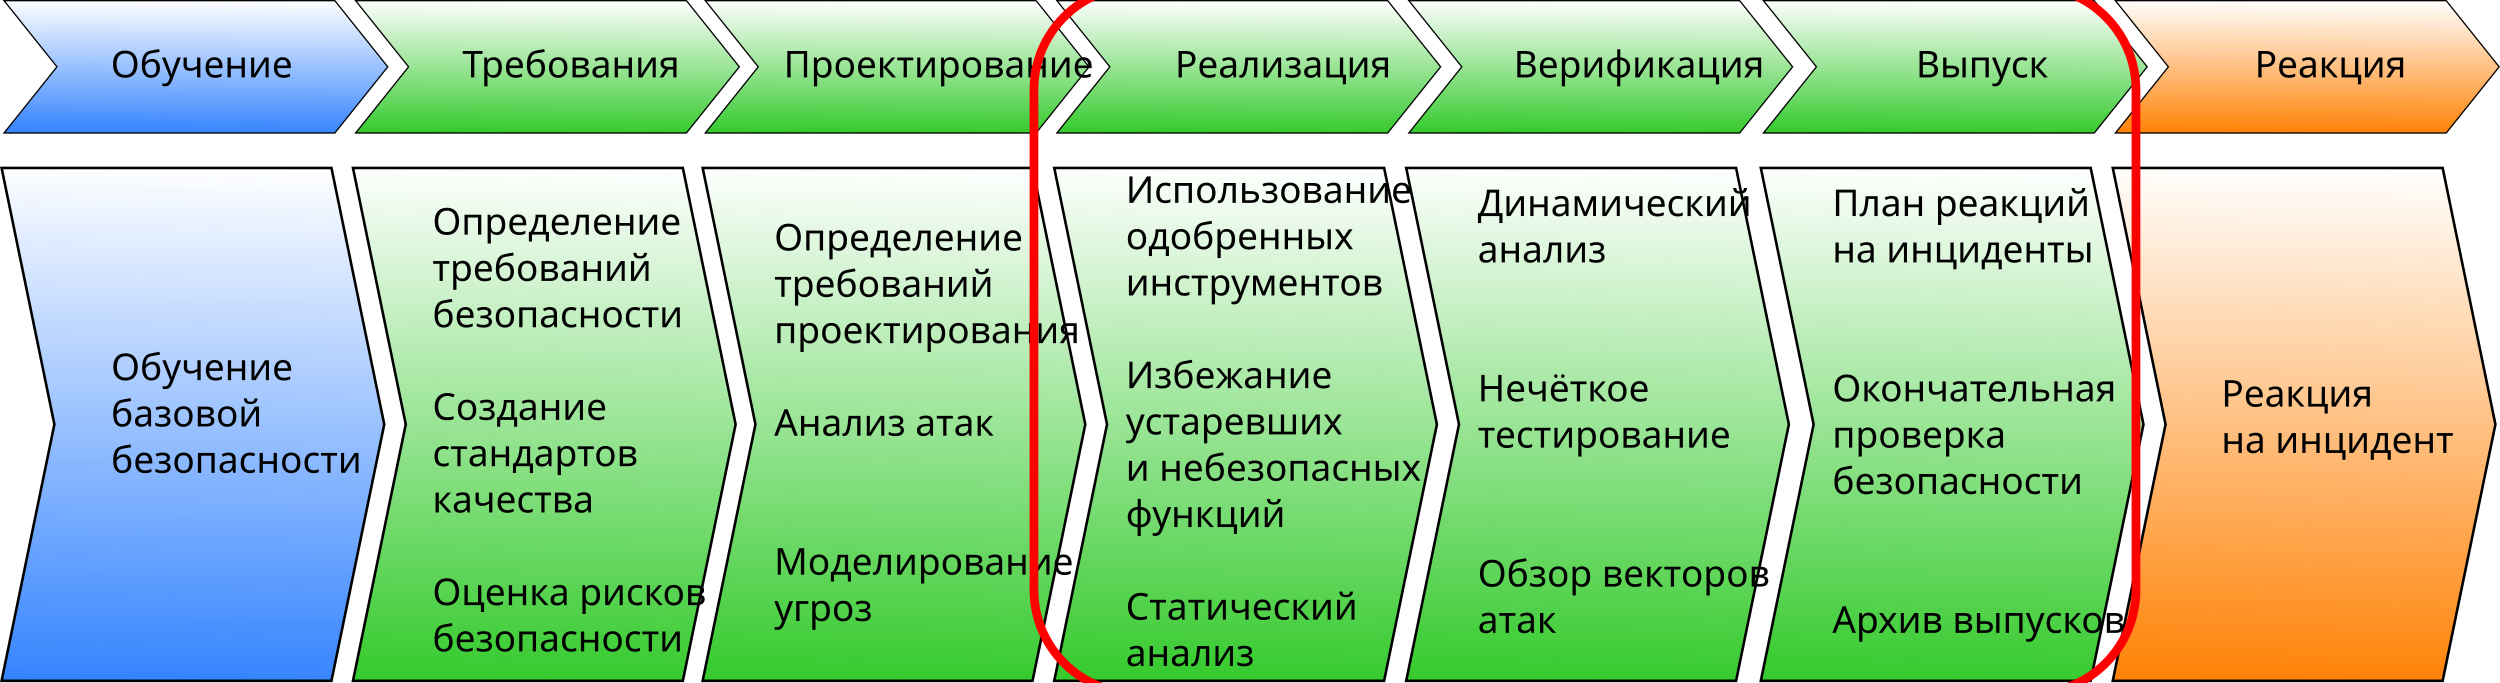
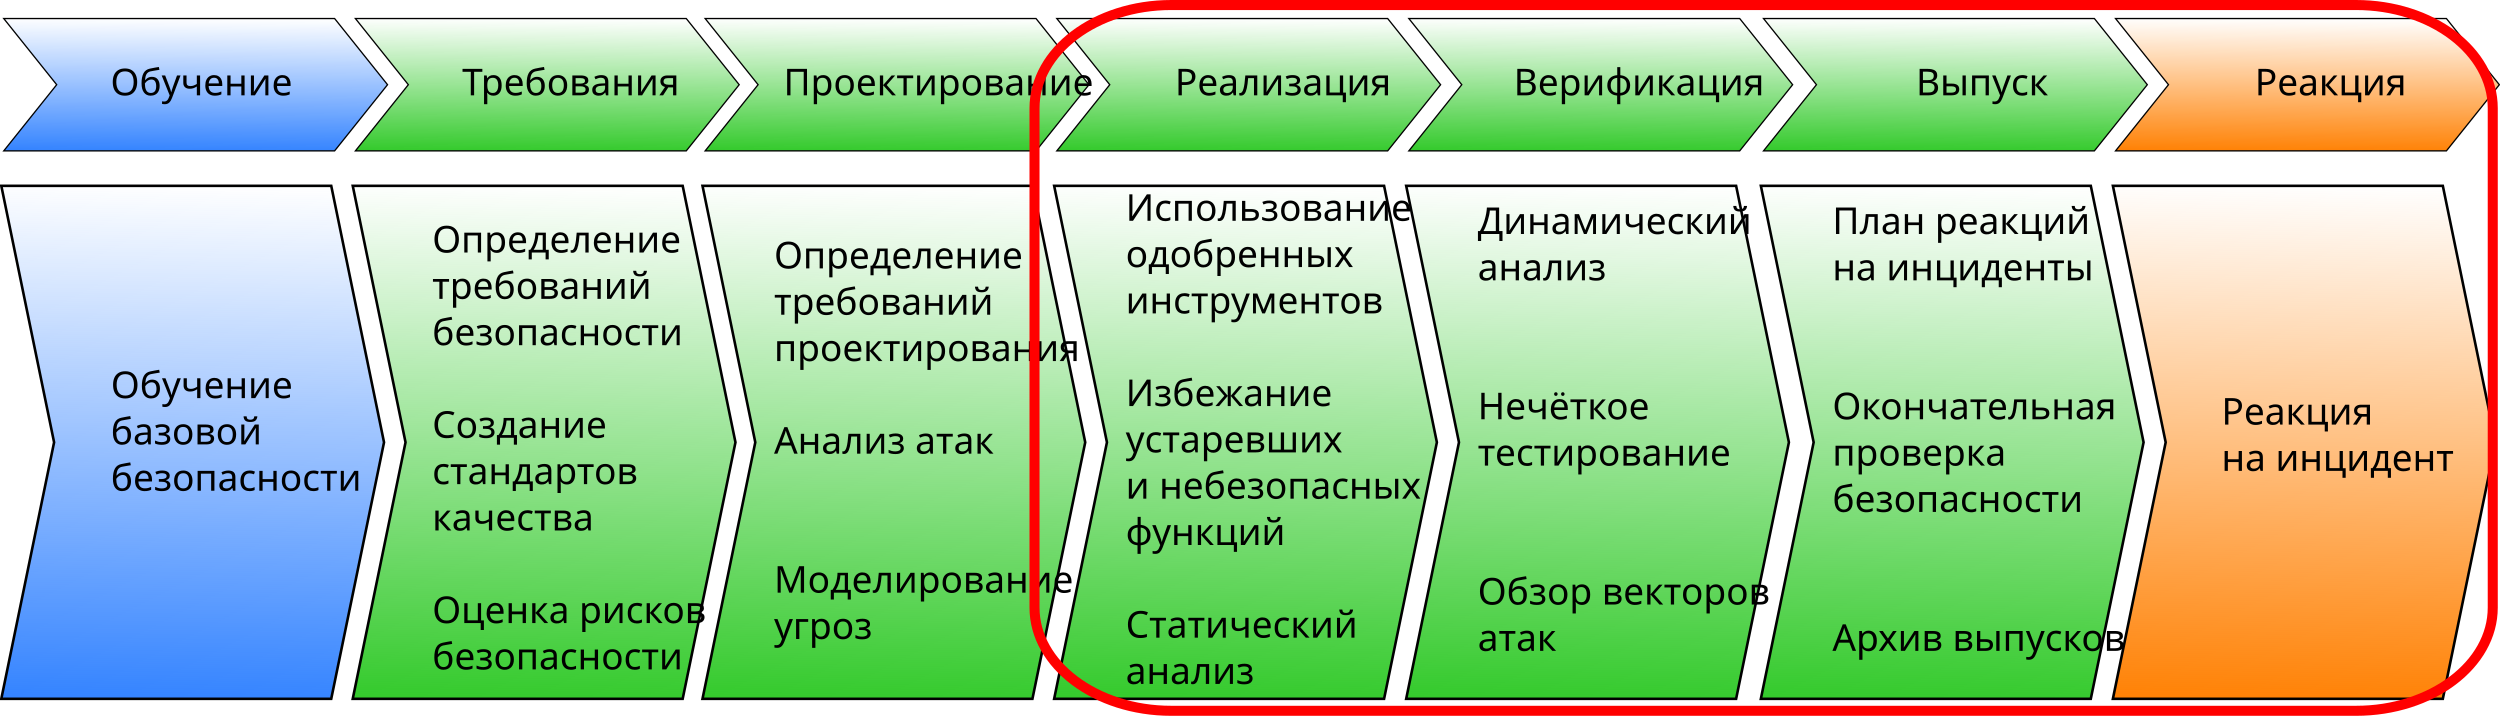
- <svg xmlns="http://www.w3.org/2000/svg" xmlns:xlink="http://www.w3.org/1999/xlink" width="1889.411" height="515.51" id="svg2" version="1.1">
+ <svg xmlns="http://www.w3.org/2000/svg" xmlns:xlink="http://www.w3.org/1999/xlink" width="1889.048" height="540.886" id="svg2" version="1.1">
  <defs id="defs4">
    <linearGradient id="linearGradient3926">
      <stop id="stop3928" offset="0" style="stop-color:#30c928;stop-opacity:1;" />
      <stop id="stop3930" offset="1" style="stop-color:#30c928;stop-opacity:0;" />
    </linearGradient>
    <linearGradient id="linearGradient3757">
      <stop style="stop-color:#ff7f00;stop-opacity:1" offset="0" id="stop3759" />
      <stop style="stop-color:#ff7f00;stop-opacity:0" offset="1" id="stop3761" />
    </linearGradient>
    <linearGradient xlink:href="#linearGradient3757-1" id="linearGradient3763" x1="188.899" y1="151.809" x2="189.391" y2="48.773" gradientUnits="userSpaceOnUse" />
    <linearGradient xlink:href="#linearGradient3757-1" id="linearGradient3763-9" x1="188.899" y1="151.809" x2="189.391" y2="48.773" gradientUnits="userSpaceOnUse" />
    <linearGradient id="linearGradient3757-1">
      <stop style="stop-color:#3081ff;stop-opacity:1;" offset="0" id="stop3759-6" />
      <stop style="stop-color:#3081ff;stop-opacity:0;" offset="1" id="stop3761-7" />
    </linearGradient>
    <linearGradient gradientTransform="matrix(0.9972152,0,0,3.876054,-1.678976,-15.3123)" y2="48.773" x2="189.391" y1="151.809" x1="188.899" gradientUnits="userSpaceOnUse" id="linearGradient3789" xlink:href="#linearGradient3757-1" />
    <linearGradient xlink:href="#linearGradient3926" id="linearGradient3899" gradientUnits="userSpaceOnUse" x1="188.899" y1="151.809" x2="189.391" y2="48.773" gradientTransform="translate(265.7143,0)" />
    <linearGradient xlink:href="#linearGradient3926" id="linearGradient3901" gradientUnits="userSpaceOnUse" gradientTransform="matrix(0.9972152,0,0,3.876054,263.8769,-15.3123)" x1="188.899" y1="151.809" x2="189.391" y2="48.773" />
    <linearGradient xlink:href="#linearGradient3926" id="linearGradient3962" gradientUnits="userSpaceOnUse" gradientTransform="translate(530,0)" x1="188.899" y1="151.809" x2="189.391" y2="48.773" />
    <linearGradient xlink:href="#linearGradient3926" id="linearGradient3964" gradientUnits="userSpaceOnUse" gradientTransform="matrix(0.9972152,0,0,3.876054,528.1626,-15.3123)" x1="188.899" y1="151.809" x2="189.391" y2="48.773" />
    <linearGradient xlink:href="#linearGradient3926" id="linearGradient4009" gradientUnits="userSpaceOnUse" gradientTransform="translate(795.7143,0)" x1="188.899" y1="151.809" x2="189.391" y2="48.773" />
    <linearGradient xlink:href="#linearGradient3926" id="linearGradient4011" gradientUnits="userSpaceOnUse" gradientTransform="matrix(0.9972152,0,0,3.876054,793.8769,-15.3123)" x1="188.899" y1="151.809" x2="189.391" y2="48.773" />
    <linearGradient xlink:href="#linearGradient3926" id="linearGradient4066" gradientUnits="userSpaceOnUse" gradientTransform="translate(1061.714,0)" x1="188.899" y1="151.809" x2="189.391" y2="48.773" />
    <linearGradient xlink:href="#linearGradient3926" id="linearGradient4068" gradientUnits="userSpaceOnUse" gradientTransform="matrix(0.9972152,0,0,3.876054,1059.877,-15.3123)" x1="188.899" y1="151.809" x2="189.391" y2="48.773" />
    <linearGradient xlink:href="#linearGradient3926" id="linearGradient4126" gradientUnits="userSpaceOnUse" gradientTransform="translate(1329.714,0)" x1="188.899" y1="151.809" x2="189.391" y2="48.773" />
    <linearGradient xlink:href="#linearGradient3926" id="linearGradient4128" gradientUnits="userSpaceOnUse" gradientTransform="matrix(0.9972152,0,0,3.876054,1327.877,-15.3123)" x1="188.899" y1="151.809" x2="189.391" y2="48.773" />
    <linearGradient xlink:href="#linearGradient3757" id="linearGradient3470" gradientUnits="userSpaceOnUse" gradientTransform="translate(1595.714,0)" x1="188.899" y1="151.809" x2="189.391" y2="48.773" />
    <linearGradient xlink:href="#linearGradient3757" id="linearGradient3472" gradientUnits="userSpaceOnUse" gradientTransform="matrix(0.9972152,0,0,3.876054,1593.877,-15.3123)" x1="188.899" y1="151.809" x2="189.391" y2="48.773" />
  </defs>
-   <g id="layer1" transform="translate(-58.56278,-48.7807)">
+   <g id="layer1" transform="translate(-58.78571,-35.27649)">
    <path style="fill:url(#linearGradient3763);fill-opacity:1;stroke:#000000;stroke-opacity:1" d="m 61.619,49.281 250,0 40,50 -40,50 -250,0 40,-50 z" id="rect3755" />
-     <text xml:space="preserve" style="font-style:normal;font-variant:normal;font-weight:normal;font-stretch:normal;font-size:28px;line-height:125%;font-family:'Ubuntu Condensed';-inkscape-font-specification:'Ubuntu Condensed,';text-align:start;letter-spacing:0px;word-spacing:0px;writing-mode:lr-tb;text-anchor:start;fill:#000000;fill-opacity:1;stroke:none" x="142.28" y="107.298" id="text3768">
+     <text xml:space="preserve" style="font-size:28px;font-style:normal;font-variant:normal;font-weight:normal;font-stretch:normal;text-align:start;line-height:125%;letter-spacing:0px;word-spacing:0px;writing-mode:lr-tb;text-anchor:start;fill:#000000;fill-opacity:1;stroke:none;font-family:Ubuntu Condensed;-inkscape-font-specification:'Ubuntu Condensed,'" x="142.28" y="107.298" id="text3768">
      <tspan id="tspan3770" x="142.28" y="107.298">Обучение</tspan>
    </text>
    <path style="fill:url(#linearGradient3789);fill-opacity:1;stroke:#000000;stroke-width:1.966;stroke-opacity:1" d="m 59.769,175.702 249.304,0 39.889,193.803 -39.889,193.803 -249.304,0 39.889,-193.803 z" id="rect3755-6" />
-     <text xml:space="preserve" style="font-style:normal;font-variant:normal;font-weight:normal;font-stretch:normal;font-size:28px;line-height:125%;font-family:'Ubuntu Condensed';-inkscape-font-specification:'Ubuntu Condensed,';text-align:start;letter-spacing:0px;word-spacing:0px;writing-mode:lr-tb;text-anchor:start;fill:#000000;fill-opacity:1;stroke:none" x="142.518" y="336.094" id="text3768-6">
+     <text xml:space="preserve" style="font-size:28px;font-style:normal;font-variant:normal;font-weight:normal;font-stretch:normal;text-align:start;line-height:125%;letter-spacing:0px;word-spacing:0px;writing-mode:lr-tb;text-anchor:start;fill:#000000;fill-opacity:1;stroke:none;font-family:Ubuntu Condensed;-inkscape-font-specification:'Ubuntu Condensed,'" x="142.518" y="336.094" id="text3768-6">
      <tspan id="tspan3770-9" x="142.518" y="336.094">Обучение</tspan>
      <tspan x="142.518" y="371.094" id="tspan3812">базовой</tspan>
      <tspan x="142.518" y="406.094" id="tspan3814">безопасности</tspan>
    </text>
    <path id="path3883" d="m 327.334,49.281 250,0 40,50 -40,50 -250,0 40,-50 z" style="fill:url(#linearGradient3899);fill-opacity:1;stroke:#000000;stroke-opacity:1" />
-     <text id="text3885" y="107.298" x="407.994" style="font-style:normal;font-variant:normal;font-weight:normal;font-stretch:normal;font-size:28px;line-height:125%;font-family:'Ubuntu Condensed';-inkscape-font-specification:'Ubuntu Condensed,';text-align:start;letter-spacing:0px;word-spacing:0px;writing-mode:lr-tb;text-anchor:start;fill:#000000;fill-opacity:1;stroke:none" xml:space="preserve">
+     <text id="text3885" y="107.298" x="407.994" style="font-size:28px;font-style:normal;font-variant:normal;font-weight:normal;font-stretch:normal;text-align:start;line-height:125%;letter-spacing:0px;word-spacing:0px;writing-mode:lr-tb;text-anchor:start;fill:#000000;fill-opacity:1;stroke:none;font-family:Ubuntu Condensed;-inkscape-font-specification:'Ubuntu Condensed,'" xml:space="preserve">
      <tspan y="107.298" x="407.994" id="tspan3887">Требования</tspan>
    </text>
    <path id="path3889" d="m 325.325,175.702 249.304,0 39.889,193.803 -39.889,193.803 -249.304,0 39.889,-193.803 z" style="fill:url(#linearGradient3901);fill-opacity:1;stroke:#000000;stroke-width:1.966;stroke-opacity:1" />
-     <text id="text3891" y="226.094" x="385.375" style="font-style:normal;font-variant:normal;font-weight:normal;font-stretch:normal;font-size:28px;line-height:125%;font-family:'Ubuntu Condensed';-inkscape-font-specification:'Ubuntu Condensed,';text-align:start;letter-spacing:0px;word-spacing:0px;writing-mode:lr-tb;text-anchor:start;fill:#000000;fill-opacity:1;stroke:none" xml:space="preserve">
+     <text id="text3891" y="226.094" x="385.375" style="font-size:28px;font-style:normal;font-variant:normal;font-weight:normal;font-stretch:normal;text-align:start;line-height:125%;letter-spacing:0px;word-spacing:0px;writing-mode:lr-tb;text-anchor:start;fill:#000000;fill-opacity:1;stroke:none;font-family:Ubuntu Condensed;-inkscape-font-specification:'Ubuntu Condensed,'" xml:space="preserve">
      <tspan id="tspan3897" y="226.094" x="385.375">Определение </tspan>
      <tspan y="261.094" x="385.375" id="tspan3908">требований</tspan>
      <tspan y="296.094" x="385.375" id="tspan3910">безопасности</tspan>
      <tspan y="331.094" x="385.375" id="tspan3912" />
      <tspan y="366.094" x="385.375" id="tspan3914">Создание</tspan>
      <tspan y="401.094" x="385.375" id="tspan3916">стандартов</tspan>
      <tspan y="436.094" x="385.375" id="tspan3918">качества</tspan>
      <tspan y="471.094" x="385.375" id="tspan3920" />
      <tspan y="506.094" x="385.375" id="tspan3922">Оценка рисков</tspan>
      <tspan y="541.094" x="385.375" id="tspan3924">безопасности</tspan>
    </text>
    <path style="fill:url(#linearGradient3962);fill-opacity:1;stroke:#000000;stroke-opacity:1" d="m 591.619,49.281 250,0 40,50 -40,50 -250,0 40,-50 z" id="path3932" />
-     <text xml:space="preserve" style="font-style:normal;font-variant:normal;font-weight:normal;font-stretch:normal;font-size:28px;line-height:125%;font-family:'Ubuntu Condensed';-inkscape-font-specification:'Ubuntu Condensed,';text-align:start;letter-spacing:0px;word-spacing:0px;writing-mode:lr-tb;text-anchor:start;fill:#000000;fill-opacity:1;stroke:none" x="650.851" y="107.298" id="text3934">
+     <text xml:space="preserve" style="font-size:28px;font-style:normal;font-variant:normal;font-weight:normal;font-stretch:normal;text-align:start;line-height:125%;letter-spacing:0px;word-spacing:0px;writing-mode:lr-tb;text-anchor:start;fill:#000000;fill-opacity:1;stroke:none;font-family:Ubuntu Condensed;-inkscape-font-specification:'Ubuntu Condensed,'" x="650.851" y="107.298" id="text3934">
      <tspan id="tspan3936" x="650.851" y="107.298">Проектирование</tspan>
    </text>
    <path style="fill:url(#linearGradient3964);fill-opacity:1;stroke:#000000;stroke-width:1.966;stroke-opacity:1" d="m 589.61,175.702 249.304,0 39.889,193.803 -39.889,193.803 -249.304,0 39.889,-193.803 z" id="path3938" />
-     <text xml:space="preserve" style="font-style:normal;font-variant:normal;font-weight:normal;font-stretch:normal;font-size:28px;line-height:125%;font-family:'Ubuntu Condensed';-inkscape-font-specification:'Ubuntu Condensed,';text-align:start;letter-spacing:0px;word-spacing:0px;writing-mode:lr-tb;text-anchor:start;fill:#000000;fill-opacity:1;stroke:none" x="643.661" y="238.094" id="text3940">
+     <text xml:space="preserve" style="font-size:28px;font-style:normal;font-variant:normal;font-weight:normal;font-stretch:normal;text-align:start;line-height:125%;letter-spacing:0px;word-spacing:0px;writing-mode:lr-tb;text-anchor:start;fill:#000000;fill-opacity:1;stroke:none;font-family:Ubuntu Condensed;-inkscape-font-specification:'Ubuntu Condensed,'" x="643.661" y="238.094" id="text3940">
      <tspan x="643.661" y="238.094" id="tspan3942">Определение </tspan>
      <tspan id="tspan3944" x="643.661" y="273.094">требований</tspan>
      <tspan id="tspan3946" x="643.661" y="308.094">проектирования</tspan>
      <tspan id="tspan3948" x="643.661" y="343.094" />
      <tspan id="tspan3954" x="643.661" y="378.094">Анализ атак</tspan>
      <tspan x="643.661" y="413.094" id="tspan3979" />
      <tspan id="tspan3956" x="643.661" y="448.094" />
      <tspan id="tspan3960" x="643.661" y="483.094">Моделирование</tspan>
      <tspan x="643.661" y="518.094" id="tspan3977">угроз</tspan>
    </text>
-     <text xml:space="preserve" style="font-style:normal;font-weight:normal;font-size:40px;line-height:125%;font-family:Sans;letter-spacing:0px;word-spacing:0px;fill:#000000;fill-opacity:1;stroke:none" x="944.286" y="109.505" id="text3966">
+     <text xml:space="preserve" style="font-size:40px;font-style:normal;font-weight:normal;line-height:125%;letter-spacing:0px;word-spacing:0px;fill:#000000;fill-opacity:1;stroke:none;font-family:Sans" x="944.286" y="109.505" id="text3966">
      <tspan id="tspan3968" x="944.286" y="109.505" />
    </text>
    <path id="path3981" d="m 857.334,49.281 250,0 40,50 -40,50 -250,0 40,-50 z" style="fill:url(#linearGradient4009);fill-opacity:1;stroke:#000000;stroke-opacity:1" />
-     <text id="text3983" y="107.298" x="946.566" style="font-style:normal;font-variant:normal;font-weight:normal;font-stretch:normal;font-size:28px;line-height:125%;font-family:'Ubuntu Condensed';-inkscape-font-specification:'Ubuntu Condensed,';text-align:start;letter-spacing:0px;word-spacing:0px;writing-mode:lr-tb;text-anchor:start;fill:#000000;fill-opacity:1;stroke:none" xml:space="preserve">
+     <text id="text3983" y="107.298" x="946.566" style="font-size:28px;font-style:normal;font-variant:normal;font-weight:normal;font-stretch:normal;text-align:start;line-height:125%;letter-spacing:0px;word-spacing:0px;writing-mode:lr-tb;text-anchor:start;fill:#000000;fill-opacity:1;stroke:none;font-family:Ubuntu Condensed;-inkscape-font-specification:'Ubuntu Condensed,'" xml:space="preserve">
      <tspan y="107.298" x="946.566" id="tspan3985">Реализация</tspan>
    </text>
    <path id="path3987" d="m 855.325,175.702 249.304,0 39.889,193.803 -39.889,193.803 -249.304,0 39.889,-193.803 z" style="fill:url(#linearGradient4011);fill-opacity:1;stroke:#000000;stroke-width:1.966;stroke-opacity:1" />
-     <text id="text3989" y="202.094" x="909.375" style="font-style:normal;font-variant:normal;font-weight:normal;font-stretch:normal;font-size:28px;line-height:125%;font-family:'Ubuntu Condensed';-inkscape-font-specification:'Ubuntu Condensed,';text-align:start;letter-spacing:0px;word-spacing:0px;writing-mode:lr-tb;text-anchor:start;fill:#000000;fill-opacity:1;stroke:none" xml:space="preserve">
+     <text id="text3989" y="202.094" x="909.375" style="font-size:28px;font-style:normal;font-variant:normal;font-weight:normal;font-stretch:normal;text-align:start;line-height:125%;letter-spacing:0px;word-spacing:0px;writing-mode:lr-tb;text-anchor:start;fill:#000000;fill-opacity:1;stroke:none;font-family:Ubuntu Condensed;-inkscape-font-specification:'Ubuntu Condensed,'" xml:space="preserve">
      <tspan y="202.094" x="909.375" id="tspan3995">Использование</tspan>
      <tspan y="237.094" x="909.375" id="tspan4018">одобренных</tspan>
      <tspan y="272.094" x="909.375" id="tspan4020">инструментов</tspan>
      <tspan y="307.094" x="909.375" id="tspan3997" />
      <tspan y="342.094" x="909.375" id="tspan3999">Избежание</tspan>
      <tspan y="377.094" x="909.375" id="tspan4022">устаревших</tspan>
      <tspan y="412.094" x="909.375" id="tspan4024">и небезопасных</tspan>
      <tspan y="447.094" x="909.375" id="tspan4026">функций</tspan>
      <tspan y="482.094" x="909.375" id="tspan4003" />
      <tspan id="tspan4007" y="517.094" x="909.375">Статический</tspan>
      <tspan y="552.094" x="909.375" id="tspan4032">анализ</tspan>
    </text>
    <path style="fill:url(#linearGradient4066);fill-opacity:1;stroke:#000000;stroke-opacity:1" d="m 1123.334,49.281 250,0 40,50 -40,50 -250,0 40,-50 z" id="path4034" />
-     <text xml:space="preserve" style="font-style:normal;font-variant:normal;font-weight:normal;font-stretch:normal;font-size:28px;line-height:125%;font-family:'Ubuntu Condensed';-inkscape-font-specification:'Ubuntu Condensed,';text-align:start;letter-spacing:0px;word-spacing:0px;writing-mode:lr-tb;text-anchor:start;fill:#000000;fill-opacity:1;stroke:none" x="1202.566" y="107.298" id="text4036">
+     <text xml:space="preserve" style="font-size:28px;font-style:normal;font-variant:normal;font-weight:normal;font-stretch:normal;text-align:start;line-height:125%;letter-spacing:0px;word-spacing:0px;writing-mode:lr-tb;text-anchor:start;fill:#000000;fill-opacity:1;stroke:none;font-family:Ubuntu Condensed;-inkscape-font-specification:'Ubuntu Condensed,'" x="1202.566" y="107.298" id="text4036">
      <tspan id="tspan4038" x="1202.566" y="107.298">Верификация</tspan>
    </text>
    <path style="fill:url(#linearGradient4068);fill-opacity:1;stroke:#000000;stroke-width:1.966;stroke-opacity:1" d="m 1121.325,175.702 249.304,0 39.889,193.803 -39.889,193.803 -249.304,0 39.889,-193.803 z" id="path4040" />
-     <text xml:space="preserve" style="font-style:normal;font-variant:normal;font-weight:normal;font-stretch:normal;font-size:28px;line-height:125%;font-family:'Ubuntu Condensed';-inkscape-font-specification:'Ubuntu Condensed,';text-align:start;letter-spacing:0px;word-spacing:0px;writing-mode:lr-tb;text-anchor:start;fill:#000000;fill-opacity:1;stroke:none" x="1175.375" y="212.094" id="text4042">
+     <text xml:space="preserve" style="font-size:28px;font-style:normal;font-variant:normal;font-weight:normal;font-stretch:normal;text-align:start;line-height:125%;letter-spacing:0px;word-spacing:0px;writing-mode:lr-tb;text-anchor:start;fill:#000000;fill-opacity:1;stroke:none;font-family:Ubuntu Condensed;-inkscape-font-specification:'Ubuntu Condensed,'" x="1175.375" y="212.094" id="text4042">
      <tspan id="tspan4048" x="1175.375" y="212.094">Динамический</tspan>
      <tspan x="1175.375" y="247.094" id="tspan4075">анализ</tspan>
      <tspan x="1175.375" y="282.094" id="tspan4092" />
      <tspan id="tspan4050" x="1175.375" y="317.094" />
      <tspan id="tspan4058" x="1175.375" y="352.094">Нечёткое</tspan>
      <tspan x="1175.375" y="387.094" id="tspan4086">тестирование</tspan>
      <tspan id="tspan4060" x="1175.375" y="422.094" />
      <tspan x="1175.375" y="457.094" id="tspan4094" />
      <tspan id="tspan4064" x="1175.375" y="492.094">Обзор векторов </tspan>
      <tspan x="1175.375" y="527.094" id="tspan4090">атак</tspan>
    </text>
    <path id="path4096" d="m 1391.334,49.281 250,0 40,50 -40,50 -250,0 40,-50 z" style="fill:url(#linearGradient4126);fill-opacity:1;stroke:#000000;stroke-opacity:1" />
-     <text id="text4098" y="107.298" x="1506.566" style="font-style:normal;font-variant:normal;font-weight:normal;font-stretch:normal;font-size:28px;line-height:125%;font-family:'Ubuntu Condensed';-inkscape-font-specification:'Ubuntu Condensed,';text-align:start;letter-spacing:0px;word-spacing:0px;writing-mode:lr-tb;text-anchor:start;fill:#000000;fill-opacity:1;stroke:none" xml:space="preserve">
+     <text id="text4098" y="107.298" x="1506.566" style="font-size:28px;font-style:normal;font-variant:normal;font-weight:normal;font-stretch:normal;text-align:start;line-height:125%;letter-spacing:0px;word-spacing:0px;writing-mode:lr-tb;text-anchor:start;fill:#000000;fill-opacity:1;stroke:none;font-family:Ubuntu Condensed;-inkscape-font-specification:'Ubuntu Condensed,'" xml:space="preserve">
      <tspan y="107.298" x="1506.566" id="tspan4100">Выпуск</tspan>
    </text>
    <path id="path4102" d="m 1389.325,175.702 249.304,0 39.889,193.803 -39.889,193.803 -249.304,0 39.889,-193.803 z" style="fill:url(#linearGradient4128);fill-opacity:1;stroke:#000000;stroke-width:1.966;stroke-opacity:1" />
-     <text id="text4104" y="212.094" x="1443.375" style="font-style:normal;font-variant:normal;font-weight:normal;font-stretch:normal;font-size:28px;line-height:125%;font-family:'Ubuntu Condensed';-inkscape-font-specification:'Ubuntu Condensed,';text-align:start;letter-spacing:0px;word-spacing:0px;writing-mode:lr-tb;text-anchor:start;fill:#000000;fill-opacity:1;stroke:none" xml:space="preserve">
+     <text id="text4104" y="212.094" x="1443.375" style="font-size:28px;font-style:normal;font-variant:normal;font-weight:normal;font-stretch:normal;text-align:start;line-height:125%;letter-spacing:0px;word-spacing:0px;writing-mode:lr-tb;text-anchor:start;fill:#000000;fill-opacity:1;stroke:none;font-family:Ubuntu Condensed;-inkscape-font-specification:'Ubuntu Condensed,'" xml:space="preserve">
      <tspan id="tspan4108" y="212.094" x="1443.375">План реакций</tspan>
      <tspan y="247.094" x="1443.375" id="tspan4132">на инциденты</tspan>
      <tspan id="tspan4110" y="282.094" x="1443.375" />
      <tspan y="317.094" x="1443.375" id="tspan4112" />
      <tspan id="tspan4116" y="352.094" x="1443.375">Окончательная</tspan>
      <tspan y="387.094" x="1443.375" id="tspan4136">проверка</tspan>
      <tspan y="422.094" x="1443.375" id="tspan4138">безопасности</tspan>
      <tspan id="tspan4120" y="457.094" x="1443.375" />
      <tspan y="492.094" x="1443.375" id="tspan4144" />
      <tspan id="tspan4124" y="527.094" x="1443.375">Архив выпусков</tspan>
    </text>
    <path style="fill:url(#linearGradient3470);fill-opacity:1;stroke:#000000;stroke-opacity:1" d="m 1657.334,49.281 250,0 40,50 -40,50 -250,0 40,-50 z" id="path3440" />
-     <text xml:space="preserve" style="font-style:normal;font-variant:normal;font-weight:normal;font-stretch:normal;font-size:28px;line-height:125%;font-family:'Ubuntu Condensed';-inkscape-font-specification:'Ubuntu Condensed,';text-align:start;letter-spacing:0px;word-spacing:0px;writing-mode:lr-tb;text-anchor:start;fill:#000000;fill-opacity:1;stroke:none" x="1762.566" y="107.298" id="text3442">
+     <text xml:space="preserve" style="font-size:28px;font-style:normal;font-variant:normal;font-weight:normal;font-stretch:normal;text-align:start;line-height:125%;letter-spacing:0px;word-spacing:0px;writing-mode:lr-tb;text-anchor:start;fill:#000000;fill-opacity:1;stroke:none;font-family:Ubuntu Condensed;-inkscape-font-specification:'Ubuntu Condensed,'" x="1762.566" y="107.298" id="text3442">
      <tspan id="tspan3444" x="1762.566" y="107.298">Реакция</tspan>
    </text>
    <path style="fill:url(#linearGradient3472);fill-opacity:1;stroke:#000000;stroke-width:1.966;stroke-opacity:1" d="m 1655.325,175.702 249.304,0 39.889,193.803 -39.889,193.803 -249.304,0 39.889,-193.803 z" id="path3446" />
-     <text xml:space="preserve" style="font-style:normal;font-variant:normal;font-weight:normal;font-stretch:normal;font-size:28px;line-height:125%;font-family:'Ubuntu Condensed';-inkscape-font-specification:'Ubuntu Condensed,';text-align:start;letter-spacing:0px;word-spacing:0px;writing-mode:lr-tb;text-anchor:start;fill:#000000;fill-opacity:1;stroke:none" x="1737.375" y="356.094" id="text3448">
+     <text xml:space="preserve" style="font-size:28px;font-style:normal;font-variant:normal;font-weight:normal;font-stretch:normal;text-align:start;line-height:125%;letter-spacing:0px;word-spacing:0px;writing-mode:lr-tb;text-anchor:start;fill:#000000;fill-opacity:1;stroke:none;font-family:Ubuntu Condensed;-inkscape-font-specification:'Ubuntu Condensed,'" x="1737.375" y="356.094" id="text3448">
      <tspan x="1737.375" y="356.094" id="tspan3450">Реакция</tspan>
      <tspan x="1737.375" y="391.094" id="tspan3468">на инцидент</tspan>
    </text>
-     <rect style="fill:none;fill-opacity:1;stroke:#ff0000;stroke-width:6.6;stroke-miterlimit:4;stroke-dasharray:none;stroke-opacity:1" id="rect4249" width="832.857" height="534.286" x="839.991" y="38.576" rx="78.1" ry="78.1" />
+     <rect style="fill:none;stroke:#ff0000;stroke-width:7.584;stroke-miterlimit:4;stroke-opacity:1;stroke-dasharray:none" id="rect4249" width="1101.873" height="533.301" x="840.484" y="39.069" rx="103.327" ry="77.956" />
  </g>
</svg>
